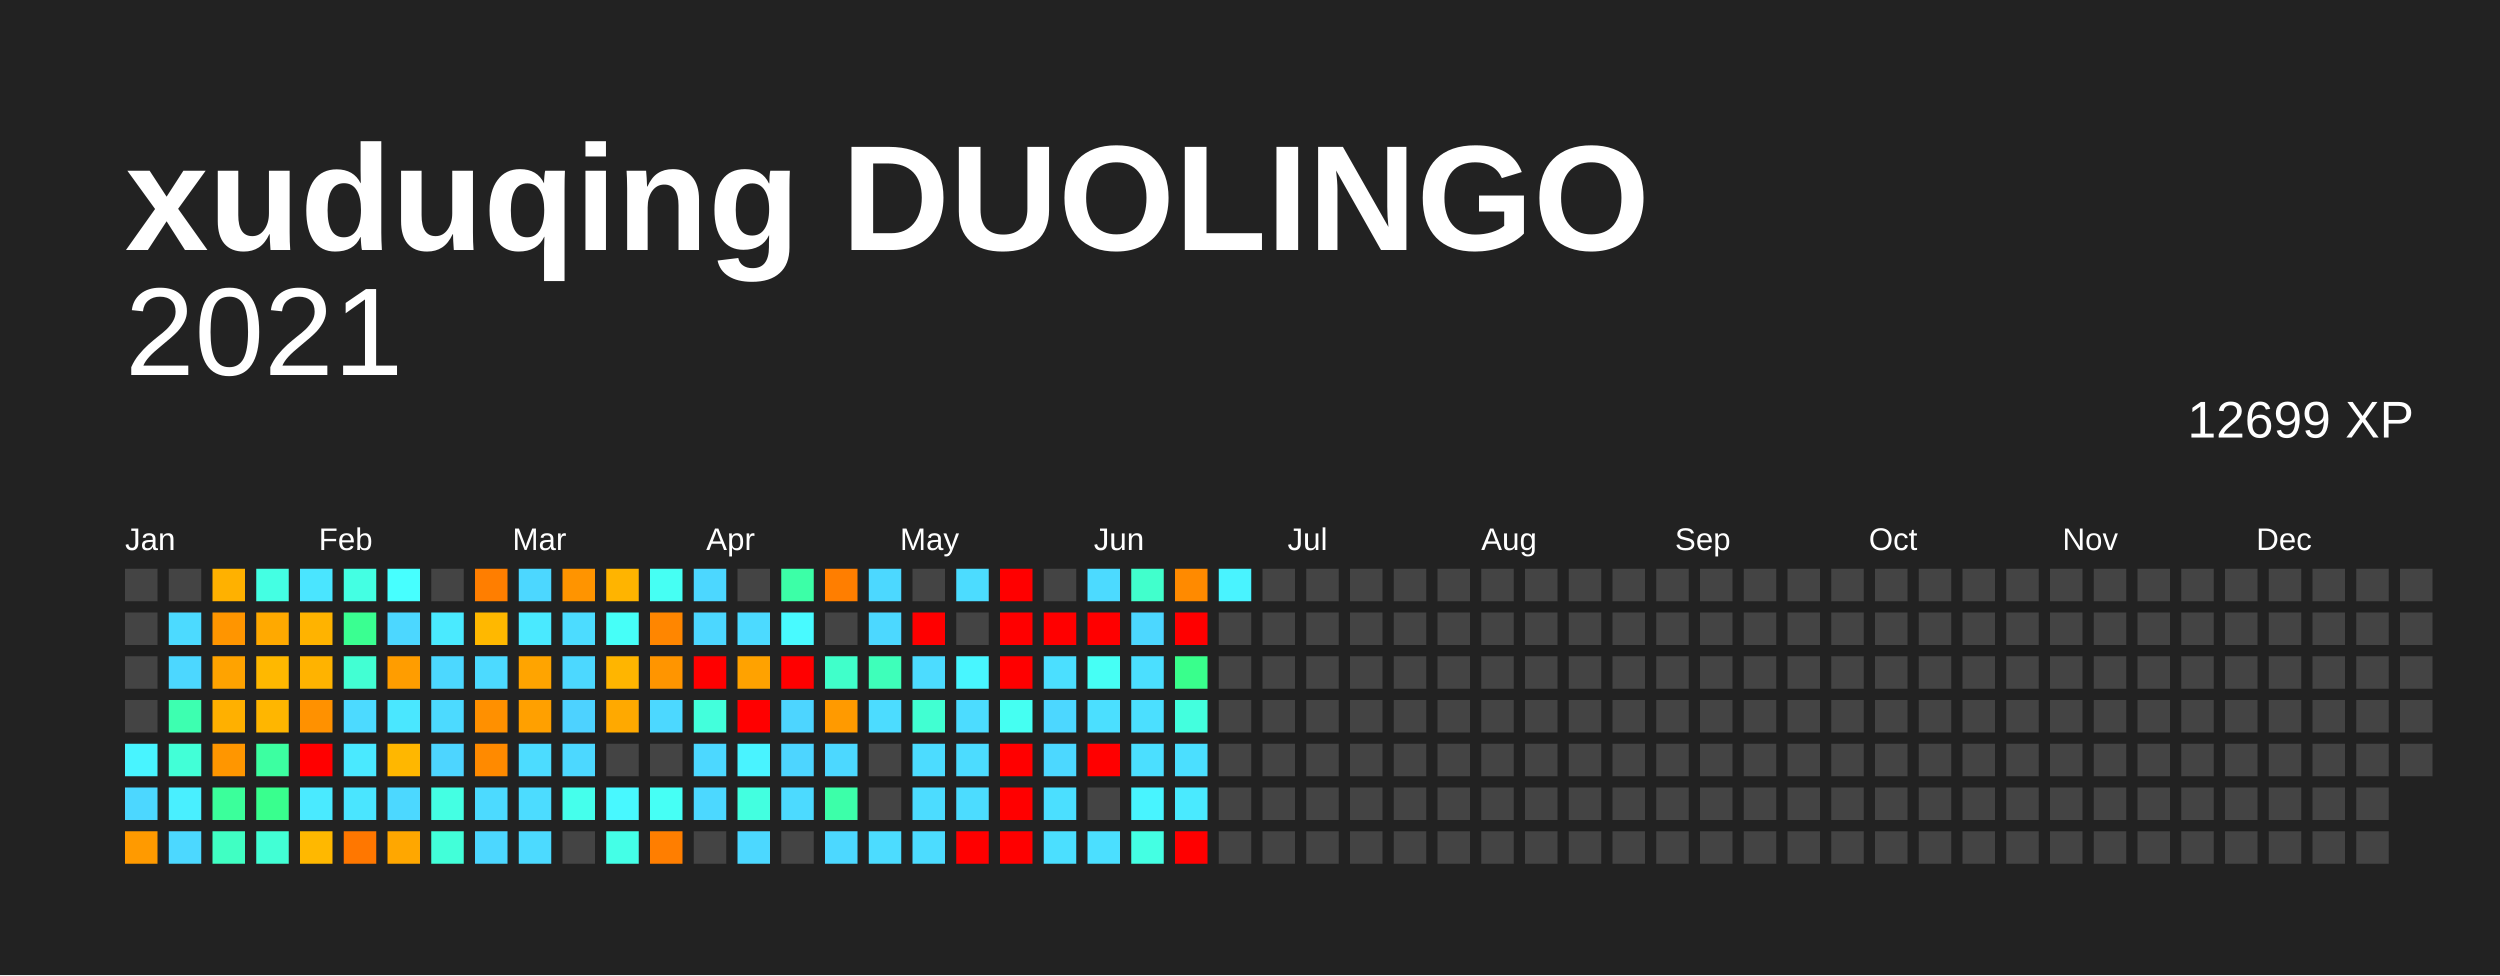
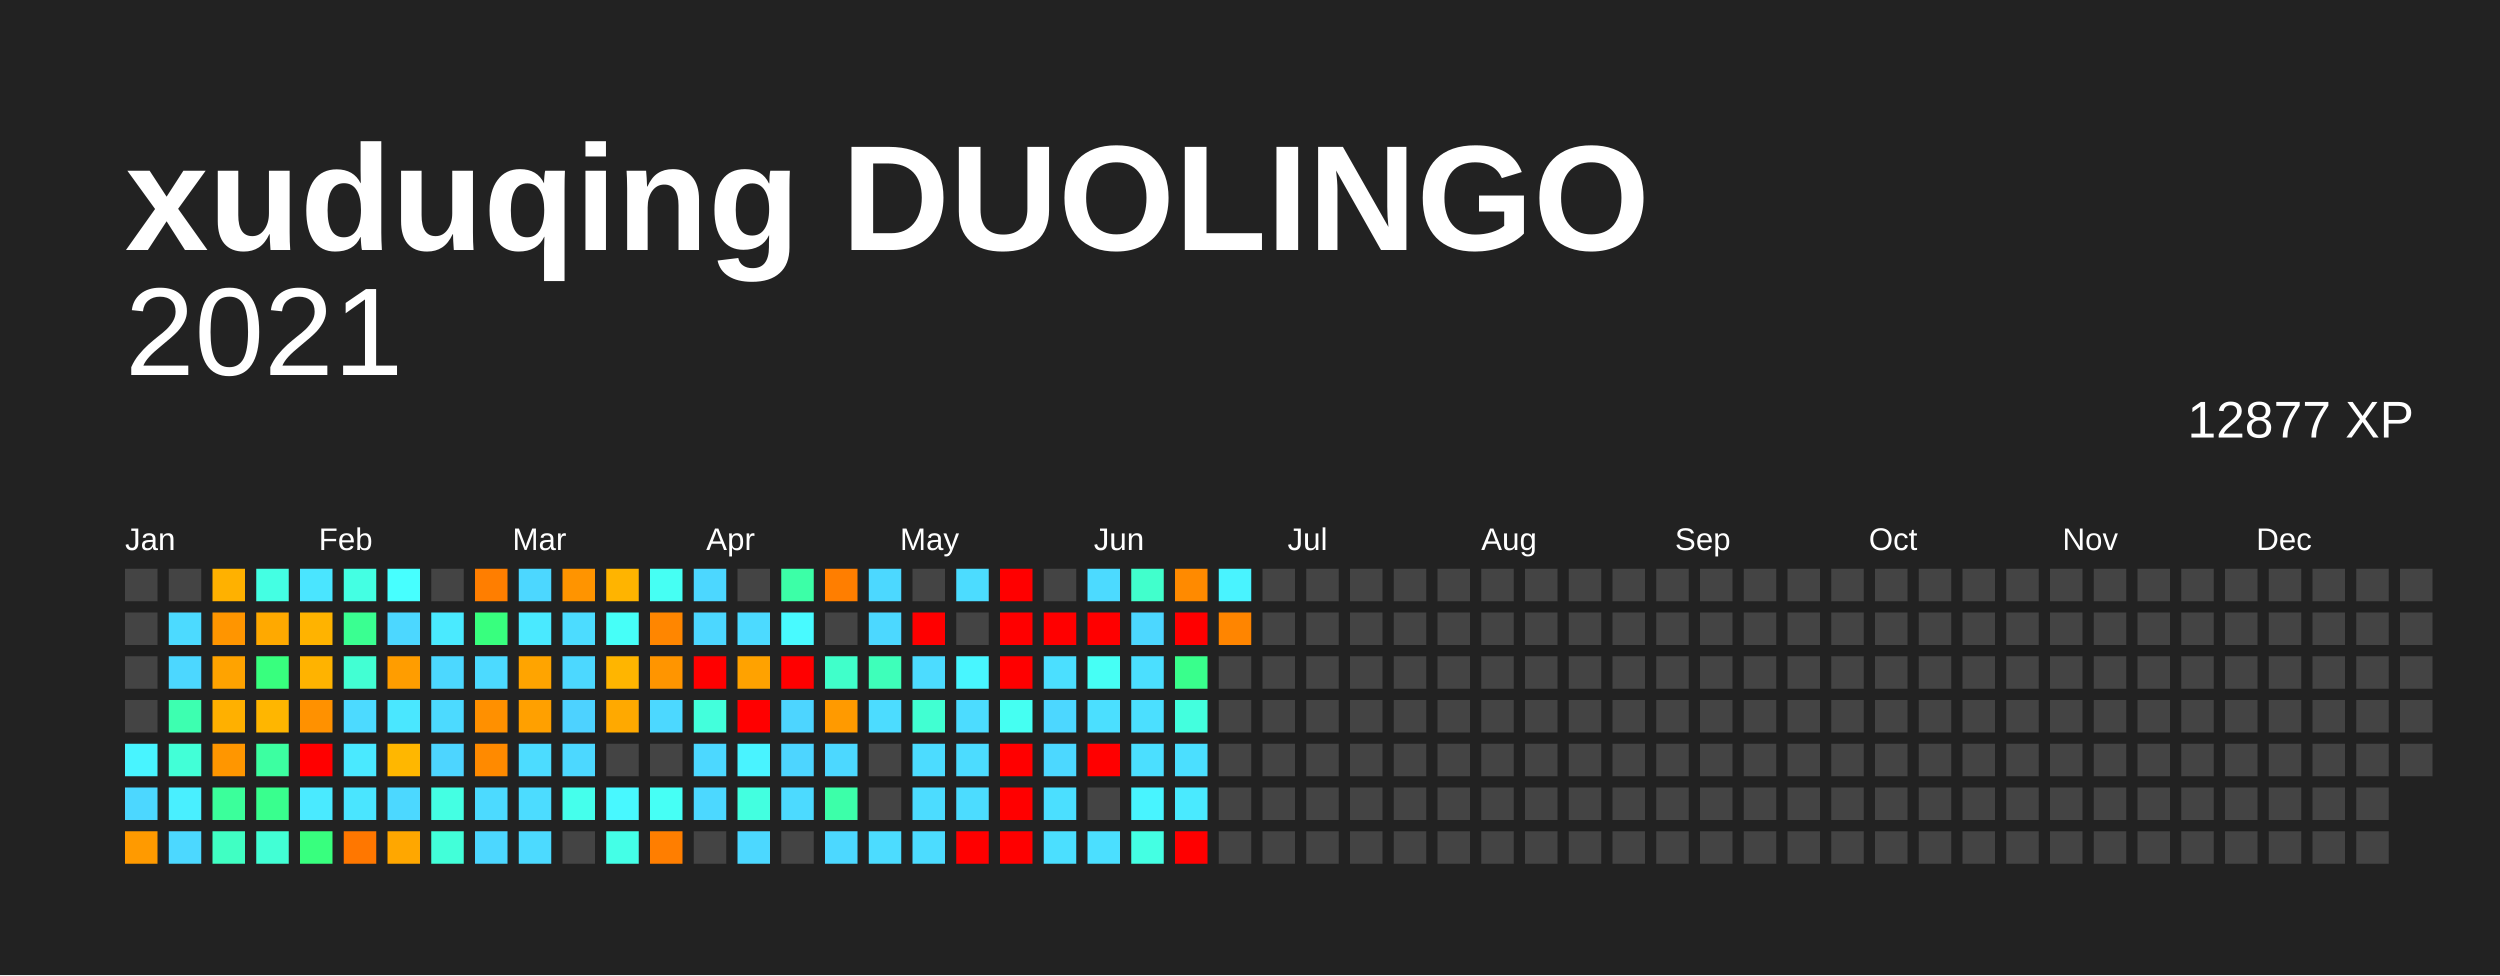
<svg xmlns="http://www.w3.org/2000/svg" baseProfile="full" height="78mm" version="1.1" viewBox="0,0,200,78" width="200mm">
  <defs />
  <rect fill="#222222" height="78" width="200" x="0" y="0" />
  <text fill="#FFFFFF" style="font-size:12px; font-family:Arial; font-weight:bold;" x="10" y="20">xuduqing DUOLINGO</text>
  <text alignment-baseline="hanging" fill="#FFFFFF" style="font-size:10.0px; font-family:Arial;" x="10" y="30">2021</text>
-   <text alignment-baseline="hanging" fill="#FFFFFF" style="font-size:4.125px; font-family:Arial;" x="175" y="35">12699 XP</text>
+   <text alignment-baseline="hanging" fill="#FFFFFF" style="font-size:4.125px; font-family:Arial;" x="175" y="35">12877 XP</text>
  <text fill="#FFFFFF" style="font-size:2.5px; font-family:Arial" x="10.0" y="44">Jan</text>
  <text fill="#FFFFFF" style="font-size:2.5px; font-family:Arial" x="25.5" y="44">Feb</text>
  <text fill="#FFFFFF" style="font-size:2.5px; font-family:Arial" x="41.0" y="44">Mar</text>
  <text fill="#FFFFFF" style="font-size:2.5px; font-family:Arial" x="56.5" y="44">Apr</text>
  <text fill="#FFFFFF" style="font-size:2.5px; font-family:Arial" x="72.0" y="44">May</text>
  <text fill="#FFFFFF" style="font-size:2.5px; font-family:Arial" x="87.5" y="44">Jun</text>
  <text fill="#FFFFFF" style="font-size:2.5px; font-family:Arial" x="103.0" y="44">Jul</text>
  <text fill="#FFFFFF" style="font-size:2.5px; font-family:Arial" x="118.5" y="44">Aug</text>
  <text fill="#FFFFFF" style="font-size:2.5px; font-family:Arial" x="134.0" y="44">Sep</text>
  <text fill="#FFFFFF" style="font-size:2.5px; font-family:Arial" x="149.5" y="44">Oct</text>
  <text fill="#FFFFFF" style="font-size:2.5px; font-family:Arial" x="165.0" y="44">Nov</text>
  <text fill="#FFFFFF" style="font-size:2.5px; font-family:Arial" x="180.5" y="44">Dec</text>
  <rect fill="#444444" height="2.6" width="2.6" x="10.0" y="45.5" />
  <rect fill="#444444" height="2.6" width="2.6" x="10.0" y="49.0" />
  <rect fill="#444444" height="2.6" width="2.6" x="10.0" y="52.5" />
  <rect fill="#444444" height="2.6" width="2.6" x="10.0" y="56.0" />
  <rect fill="#48f4ff" height="2.6" width="2.6" x="10.0" y="59.5" />
  <rect fill="#4cd7ff" height="2.6" width="2.6" x="10.0" y="63.0" />
  <rect fill="#ff9a00" height="2.6" width="2.6" x="10.0" y="66.5" />
  <rect fill="#444444" height="2.6" width="2.6" x="13.5" y="45.5" />
  <rect fill="#4cdaff" height="2.6" width="2.6" x="13.5" y="49.0" />
  <rect fill="#4cd7ff" height="2.6" width="2.6" x="13.5" y="52.5" />
  <rect fill="#3dffb0" height="2.6" width="2.6" x="13.5" y="56.0" />
  <rect fill="#42ffd7" height="2.6" width="2.6" x="13.5" y="59.5" />
  <rect fill="#49efff" height="2.6" width="2.6" x="13.5" y="63.0" />
  <rect fill="#4cd8ff" height="2.6" width="2.6" x="13.5" y="66.5" />
  <rect fill="#ffb100" height="2.6" width="2.6" x="17.0" y="45.5" />
  <rect fill="#ff9500" height="2.6" width="2.6" x="17.0" y="49.0" />
  <rect fill="#ffa300" height="2.6" width="2.6" x="17.0" y="52.5" />
  <rect fill="#ffb000" height="2.6" width="2.6" x="17.0" y="56.0" />
  <rect fill="#ff9600" height="2.6" width="2.6" x="17.0" y="59.5" />
  <rect fill="#3bff9b" height="2.6" width="2.6" x="17.0" y="63.0" />
  <rect fill="#40ffc3" height="2.6" width="2.6" x="17.0" y="66.5" />
  <rect fill="#44ffe3" height="2.6" width="2.6" x="20.5" y="45.5" />
  <rect fill="#ffa900" height="2.6" width="2.6" x="20.5" y="49.0" />
-   <rect fill="#ffb800" height="2.6" width="2.6" x="20.5" y="52.5" />
+   <rect fill="#38ff7e" height="2.6" width="2.6" x="20.5" y="52.5" />
  <rect fill="#ffb600" height="2.6" width="2.6" x="20.5" y="56.0" />
  <rect fill="#3cffa1" height="2.6" width="2.6" x="20.5" y="59.5" />
  <rect fill="#39ff8e" height="2.6" width="2.6" x="20.5" y="63.0" />
  <rect fill="#42ffd5" height="2.6" width="2.6" x="20.5" y="66.5" />
  <rect fill="#4ae5ff" height="2.6" width="2.6" x="24.0" y="45.5" />
  <rect fill="#ffb300" height="2.6" width="2.6" x="24.0" y="49.0" />
  <rect fill="#ffb300" height="2.6" width="2.6" x="24.0" y="52.5" />
  <rect fill="#ff9100" height="2.6" width="2.6" x="24.0" y="56.0" />
  <rect fill="red" height="2.6" width="2.6" x="24.0" y="59.5" />
  <rect fill="#4aeaff" height="2.6" width="2.6" x="24.0" y="63.0" />
-   <rect fill="#ffb800" height="2.6" width="2.6" x="24.0" y="66.5" />
+   <rect fill="#38ff7e" height="2.6" width="2.6" x="24.0" y="66.5" />
  <rect fill="#44ffe3" height="2.6" width="2.6" x="27.5" y="45.5" />
  <rect fill="#3aff91" height="2.6" width="2.6" x="27.5" y="49.0" />
  <rect fill="#42ffd3" height="2.6" width="2.6" x="27.5" y="52.5" />
  <rect fill="#4cdaff" height="2.6" width="2.6" x="27.5" y="56.0" />
  <rect fill="#4ae9ff" height="2.6" width="2.6" x="27.5" y="59.5" />
  <rect fill="#4ae5ff" height="2.6" width="2.6" x="27.5" y="63.0" />
  <rect fill="#ff7700" height="2.6" width="2.6" x="27.5" y="66.5" />
  <rect fill="#47ffff" height="2.6" width="2.6" x="31.0" y="45.5" />
  <rect fill="#4cd7ff" height="2.6" width="2.6" x="31.0" y="49.0" />
  <rect fill="#ff9d00" height="2.6" width="2.6" x="31.0" y="52.5" />
  <rect fill="#4ae7ff" height="2.6" width="2.6" x="31.0" y="56.0" />
  <rect fill="#ffb700" height="2.6" width="2.6" x="31.0" y="59.5" />
  <rect fill="#4cd8ff" height="2.6" width="2.6" x="31.0" y="63.0" />
  <rect fill="#ffa700" height="2.6" width="2.6" x="31.0" y="66.5" />
  <rect fill="#444444" height="2.6" width="2.6" x="34.5" y="45.5" />
  <rect fill="#4aeaff" height="2.6" width="2.6" x="34.5" y="49.0" />
  <rect fill="#4cd8ff" height="2.6" width="2.6" x="34.5" y="52.5" />
  <rect fill="#4cdaff" height="2.6" width="2.6" x="34.5" y="56.0" />
  <rect fill="#4dd5ff" height="2.6" width="2.6" x="34.5" y="59.5" />
  <rect fill="#44ffe3" height="2.6" width="2.6" x="34.5" y="63.0" />
  <rect fill="#42ffd9" height="2.6" width="2.6" x="34.5" y="66.5" />
  <rect fill="#ff7e00" height="2.6" width="2.6" x="38.0" y="45.5" />
-   <rect fill="#ffb800" height="2.6" width="2.6" x="38.0" y="49.0" />
+   <rect fill="#38ff7e" height="2.6" width="2.6" x="38.0" y="49.0" />
  <rect fill="#4cdaff" height="2.6" width="2.6" x="38.0" y="52.5" />
  <rect fill="#ff9000" height="2.6" width="2.6" x="38.0" y="56.0" />
  <rect fill="#ff8a00" height="2.6" width="2.6" x="38.0" y="59.5" />
  <rect fill="#4cdaff" height="2.6" width="2.6" x="38.0" y="63.0" />
  <rect fill="#4cd7ff" height="2.6" width="2.6" x="38.0" y="66.5" />
  <rect fill="#4cd7ff" height="2.6" width="2.6" x="41.5" y="45.5" />
  <rect fill="#4ae9ff" height="2.6" width="2.6" x="41.5" y="49.0" />
  <rect fill="#ffa400" height="2.6" width="2.6" x="41.5" y="52.5" />
  <rect fill="#ffa000" height="2.6" width="2.6" x="41.5" y="56.0" />
  <rect fill="#4cdcff" height="2.6" width="2.6" x="41.5" y="59.5" />
  <rect fill="#4cdcff" height="2.6" width="2.6" x="41.5" y="63.0" />
  <rect fill="#4cdaff" height="2.6" width="2.6" x="41.5" y="66.5" />
  <rect fill="#ff9400" height="2.6" width="2.6" x="45.0" y="45.5" />
  <rect fill="#4cdcff" height="2.6" width="2.6" x="45.0" y="49.0" />
  <rect fill="#4cd8ff" height="2.6" width="2.6" x="45.0" y="52.5" />
  <rect fill="#4dd2ff" height="2.6" width="2.6" x="45.0" y="56.0" />
  <rect fill="#4cd8ff" height="2.6" width="2.6" x="45.0" y="59.5" />
  <rect fill="#45ffec" height="2.6" width="2.6" x="45.0" y="63.0" />
  <rect fill="#444444" height="2.6" width="2.6" x="45.0" y="66.5" />
  <rect fill="#ffb400" height="2.6" width="2.6" x="48.5" y="45.5" />
  <rect fill="#46fff8" height="2.6" width="2.6" x="48.5" y="49.0" />
  <rect fill="#ffb500" height="2.6" width="2.6" x="48.5" y="52.5" />
  <rect fill="#ffa900" height="2.6" width="2.6" x="48.5" y="56.0" />
  <rect fill="#444444" height="2.6" width="2.6" x="48.5" y="59.5" />
  <rect fill="#48f8ff" height="2.6" width="2.6" x="48.5" y="63.0" />
  <rect fill="#44ffe7" height="2.6" width="2.6" x="48.5" y="66.5" />
  <rect fill="#46fff3" height="2.6" width="2.6" x="52.0" y="45.5" />
  <rect fill="#ff8600" height="2.6" width="2.6" x="52.0" y="49.0" />
  <rect fill="#ff9500" height="2.6" width="2.6" x="52.0" y="52.5" />
  <rect fill="#4cd8ff" height="2.6" width="2.6" x="52.0" y="56.0" />
  <rect fill="#444444" height="2.6" width="2.6" x="52.0" y="59.5" />
  <rect fill="#46fff5" height="2.6" width="2.6" x="52.0" y="63.0" />
  <rect fill="#ff7e00" height="2.6" width="2.6" x="52.0" y="66.5" />
  <rect fill="#4cd7ff" height="2.6" width="2.6" x="55.5" y="45.5" />
  <rect fill="#4cd7ff" height="2.6" width="2.6" x="55.5" y="49.0" />
  <rect fill="red" height="2.6" width="2.6" x="55.5" y="52.5" />
  <rect fill="#43ffdc" height="2.6" width="2.6" x="55.5" y="56.0" />
  <rect fill="#4cd8ff" height="2.6" width="2.6" x="55.5" y="59.5" />
  <rect fill="#4cd8ff" height="2.6" width="2.6" x="55.5" y="63.0" />
  <rect fill="#444444" height="2.6" width="2.6" x="55.5" y="66.5" />
  <rect fill="#444444" height="2.6" width="2.6" x="59.0" y="45.5" />
  <rect fill="#4cdaff" height="2.6" width="2.6" x="59.0" y="49.0" />
  <rect fill="#ffa200" height="2.6" width="2.6" x="59.0" y="52.5" />
  <rect fill="red" height="2.6" width="2.6" x="59.0" y="56.0" />
  <rect fill="#49f3ff" height="2.6" width="2.6" x="59.0" y="59.5" />
  <rect fill="#43ffe0" height="2.6" width="2.6" x="59.0" y="63.0" />
  <rect fill="#4cd8ff" height="2.6" width="2.6" x="59.0" y="66.5" />
  <rect fill="#3cffa7" height="2.6" width="2.6" x="62.5" y="45.5" />
  <rect fill="#48faff" height="2.6" width="2.6" x="62.5" y="49.0" />
  <rect fill="red" height="2.6" width="2.6" x="62.5" y="52.5" />
  <rect fill="#4dd5ff" height="2.6" width="2.6" x="62.5" y="56.0" />
  <rect fill="#4dd5ff" height="2.6" width="2.6" x="62.5" y="59.5" />
  <rect fill="#4cdaff" height="2.6" width="2.6" x="62.5" y="63.0" />
  <rect fill="#444444" height="2.6" width="2.6" x="62.5" y="66.5" />
  <rect fill="#ff7e00" height="2.6" width="2.6" x="66.0" y="45.5" />
  <rect fill="#444444" height="2.6" width="2.6" x="66.0" y="49.0" />
  <rect fill="#40ffca" height="2.6" width="2.6" x="66.0" y="52.5" />
  <rect fill="#ff9a00" height="2.6" width="2.6" x="66.0" y="56.0" />
  <rect fill="#4cd8ff" height="2.6" width="2.6" x="66.0" y="59.5" />
  <rect fill="#3cffa9" height="2.6" width="2.6" x="66.0" y="63.0" />
  <rect fill="#4cd8ff" height="2.6" width="2.6" x="66.0" y="66.5" />
  <rect fill="#4cd8ff" height="2.6" width="2.6" x="69.5" y="45.5" />
  <rect fill="#4cd8ff" height="2.6" width="2.6" x="69.5" y="49.0" />
  <rect fill="#3effba" height="2.6" width="2.6" x="69.5" y="52.5" />
  <rect fill="#4cdcff" height="2.6" width="2.6" x="69.5" y="56.0" />
  <rect fill="#444444" height="2.6" width="2.6" x="69.5" y="59.5" />
  <rect fill="#444444" height="2.6" width="2.6" x="69.5" y="63.0" />
  <rect fill="#4cdcff" height="2.6" width="2.6" x="69.5" y="66.5" />
  <rect fill="#444444" height="2.6" width="2.6" x="73.0" y="45.5" />
  <rect fill="red" height="2.6" width="2.6" x="73.0" y="49.0" />
  <rect fill="#4cdcff" height="2.6" width="2.6" x="73.0" y="52.5" />
  <rect fill="#41ffd2" height="2.6" width="2.6" x="73.0" y="56.0" />
  <rect fill="#4cdcff" height="2.6" width="2.6" x="73.0" y="59.5" />
  <rect fill="#4cdcff" height="2.6" width="2.6" x="73.0" y="63.0" />
  <rect fill="#4cdcff" height="2.6" width="2.6" x="73.0" y="66.5" />
  <rect fill="#4cdcff" height="2.6" width="2.6" x="76.5" y="45.5" />
  <rect fill="#444444" height="2.6" width="2.6" x="76.5" y="49.0" />
  <rect fill="#48f6ff" height="2.6" width="2.6" x="76.5" y="52.5" />
  <rect fill="#4cdcff" height="2.6" width="2.6" x="76.5" y="56.0" />
  <rect fill="#4cdcff" height="2.6" width="2.6" x="76.5" y="59.5" />
  <rect fill="#4cdcff" height="2.6" width="2.6" x="76.5" y="63.0" />
  <rect fill="red" height="2.6" width="2.6" x="76.5" y="66.5" />
  <rect fill="red" height="2.6" width="2.6" x="80.0" y="45.5" />
  <rect fill="red" height="2.6" width="2.6" x="80.0" y="49.0" />
  <rect fill="red" height="2.6" width="2.6" x="80.0" y="52.5" />
  <rect fill="#45fff2" height="2.6" width="2.6" x="80.0" y="56.0" />
  <rect fill="red" height="2.6" width="2.6" x="80.0" y="59.5" />
  <rect fill="red" height="2.6" width="2.6" x="80.0" y="63.0" />
  <rect fill="red" height="2.6" width="2.6" x="80.0" y="66.5" />
  <rect fill="#444444" height="2.6" width="2.6" x="83.5" y="45.5" />
  <rect fill="red" height="2.6" width="2.6" x="83.5" y="49.0" />
  <rect fill="#4bdfff" height="2.6" width="2.6" x="83.5" y="52.5" />
  <rect fill="#4cd7ff" height="2.6" width="2.6" x="83.5" y="56.0" />
  <rect fill="#4cd8ff" height="2.6" width="2.6" x="83.5" y="59.5" />
  <rect fill="#4bdfff" height="2.6" width="2.6" x="83.5" y="63.0" />
  <rect fill="#4bdfff" height="2.6" width="2.6" x="83.5" y="66.5" />
  <rect fill="#4cdaff" height="2.6" width="2.6" x="87.0" y="45.5" />
  <rect fill="red" height="2.6" width="2.6" x="87.0" y="49.0" />
  <rect fill="#46fff5" height="2.6" width="2.6" x="87.0" y="52.5" />
  <rect fill="#4bdfff" height="2.6" width="2.6" x="87.0" y="56.0" />
  <rect fill="red" height="2.6" width="2.6" x="87.0" y="59.5" />
  <rect fill="#444444" height="2.6" width="2.6" x="87.0" y="63.0" />
  <rect fill="#4bdfff" height="2.6" width="2.6" x="87.0" y="66.5" />
  <rect fill="#41ffcc" height="2.6" width="2.6" x="90.5" y="45.5" />
  <rect fill="#4cd7ff" height="2.6" width="2.6" x="90.5" y="49.0" />
  <rect fill="#4bdfff" height="2.6" width="2.6" x="90.5" y="52.5" />
  <rect fill="#4bdfff" height="2.6" width="2.6" x="90.5" y="56.0" />
  <rect fill="#4bdfff" height="2.6" width="2.6" x="90.5" y="59.5" />
  <rect fill="#48f4ff" height="2.6" width="2.6" x="90.5" y="63.0" />
  <rect fill="#44ffe3" height="2.6" width="2.6" x="90.5" y="66.5" />
  <rect fill="#ff8a00" height="2.6" width="2.6" x="94.0" y="45.5" />
  <rect fill="red" height="2.6" width="2.6" x="94.0" y="49.0" />
  <rect fill="#39ff8c" height="2.6" width="2.6" x="94.0" y="52.5" />
  <rect fill="#43ffde" height="2.6" width="2.6" x="94.0" y="56.0" />
  <rect fill="#4bdfff" height="2.6" width="2.6" x="94.0" y="59.5" />
  <rect fill="#4aeaff" height="2.6" width="2.6" x="94.0" y="63.0" />
  <rect fill="red" height="2.6" width="2.6" x="94.0" y="66.5" />
  <rect fill="#49f3ff" height="2.6" width="2.6" x="97.5" y="45.5" />
-   <rect fill="#444444" height="2.6" width="2.6" x="97.5" y="49.0" />
+   <rect fill="#ff8500" height="2.6" width="2.6" x="97.5" y="49.0" />
  <rect fill="#444444" height="2.6" width="2.6" x="97.5" y="52.5" />
  <rect fill="#444444" height="2.6" width="2.6" x="97.5" y="56.0" />
  <rect fill="#444444" height="2.6" width="2.6" x="97.5" y="59.5" />
  <rect fill="#444444" height="2.6" width="2.6" x="97.5" y="63.0" />
  <rect fill="#444444" height="2.6" width="2.6" x="97.5" y="66.5" />
  <rect fill="#444444" height="2.6" width="2.6" x="101.0" y="45.5" />
  <rect fill="#444444" height="2.6" width="2.6" x="101.0" y="49.0" />
  <rect fill="#444444" height="2.6" width="2.6" x="101.0" y="52.5" />
  <rect fill="#444444" height="2.6" width="2.6" x="101.0" y="56.0" />
  <rect fill="#444444" height="2.6" width="2.6" x="101.0" y="59.5" />
  <rect fill="#444444" height="2.6" width="2.6" x="101.0" y="63.0" />
  <rect fill="#444444" height="2.6" width="2.6" x="101.0" y="66.5" />
  <rect fill="#444444" height="2.6" width="2.6" x="104.5" y="45.5" />
  <rect fill="#444444" height="2.6" width="2.6" x="104.5" y="49.0" />
  <rect fill="#444444" height="2.6" width="2.6" x="104.5" y="52.5" />
  <rect fill="#444444" height="2.6" width="2.6" x="104.5" y="56.0" />
  <rect fill="#444444" height="2.6" width="2.6" x="104.5" y="59.5" />
  <rect fill="#444444" height="2.6" width="2.6" x="104.5" y="63.0" />
  <rect fill="#444444" height="2.6" width="2.6" x="104.5" y="66.5" />
  <rect fill="#444444" height="2.6" width="2.6" x="108.0" y="45.5" />
  <rect fill="#444444" height="2.6" width="2.6" x="108.0" y="49.0" />
  <rect fill="#444444" height="2.6" width="2.6" x="108.0" y="52.5" />
  <rect fill="#444444" height="2.6" width="2.6" x="108.0" y="56.0" />
  <rect fill="#444444" height="2.6" width="2.6" x="108.0" y="59.5" />
  <rect fill="#444444" height="2.6" width="2.6" x="108.0" y="63.0" />
  <rect fill="#444444" height="2.6" width="2.6" x="108.0" y="66.5" />
  <rect fill="#444444" height="2.6" width="2.6" x="111.5" y="45.5" />
  <rect fill="#444444" height="2.6" width="2.6" x="111.5" y="49.0" />
  <rect fill="#444444" height="2.6" width="2.6" x="111.5" y="52.5" />
  <rect fill="#444444" height="2.6" width="2.6" x="111.5" y="56.0" />
  <rect fill="#444444" height="2.6" width="2.6" x="111.5" y="59.5" />
  <rect fill="#444444" height="2.6" width="2.6" x="111.5" y="63.0" />
  <rect fill="#444444" height="2.6" width="2.6" x="111.5" y="66.5" />
  <rect fill="#444444" height="2.6" width="2.6" x="115.0" y="45.5" />
  <rect fill="#444444" height="2.6" width="2.6" x="115.0" y="49.0" />
  <rect fill="#444444" height="2.6" width="2.6" x="115.0" y="52.5" />
  <rect fill="#444444" height="2.6" width="2.6" x="115.0" y="56.0" />
  <rect fill="#444444" height="2.6" width="2.6" x="115.0" y="59.5" />
  <rect fill="#444444" height="2.6" width="2.6" x="115.0" y="63.0" />
  <rect fill="#444444" height="2.6" width="2.6" x="115.0" y="66.5" />
  <rect fill="#444444" height="2.6" width="2.6" x="118.5" y="45.5" />
  <rect fill="#444444" height="2.6" width="2.6" x="118.5" y="49.0" />
  <rect fill="#444444" height="2.6" width="2.6" x="118.5" y="52.5" />
  <rect fill="#444444" height="2.6" width="2.6" x="118.5" y="56.0" />
  <rect fill="#444444" height="2.6" width="2.6" x="118.5" y="59.5" />
  <rect fill="#444444" height="2.6" width="2.6" x="118.5" y="63.0" />
  <rect fill="#444444" height="2.6" width="2.6" x="118.5" y="66.5" />
  <rect fill="#444444" height="2.6" width="2.6" x="122.0" y="45.5" />
  <rect fill="#444444" height="2.6" width="2.6" x="122.0" y="49.0" />
  <rect fill="#444444" height="2.6" width="2.6" x="122.0" y="52.5" />
  <rect fill="#444444" height="2.6" width="2.6" x="122.0" y="56.0" />
  <rect fill="#444444" height="2.6" width="2.6" x="122.0" y="59.5" />
  <rect fill="#444444" height="2.6" width="2.6" x="122.0" y="63.0" />
  <rect fill="#444444" height="2.6" width="2.6" x="122.0" y="66.5" />
  <rect fill="#444444" height="2.6" width="2.6" x="125.5" y="45.5" />
  <rect fill="#444444" height="2.6" width="2.6" x="125.5" y="49.0" />
  <rect fill="#444444" height="2.6" width="2.6" x="125.5" y="52.5" />
  <rect fill="#444444" height="2.6" width="2.6" x="125.5" y="56.0" />
  <rect fill="#444444" height="2.6" width="2.6" x="125.5" y="59.5" />
  <rect fill="#444444" height="2.6" width="2.6" x="125.5" y="63.0" />
  <rect fill="#444444" height="2.6" width="2.6" x="125.5" y="66.5" />
  <rect fill="#444444" height="2.6" width="2.6" x="129.0" y="45.5" />
  <rect fill="#444444" height="2.6" width="2.6" x="129.0" y="49.0" />
  <rect fill="#444444" height="2.6" width="2.6" x="129.0" y="52.5" />
  <rect fill="#444444" height="2.6" width="2.6" x="129.0" y="56.0" />
  <rect fill="#444444" height="2.6" width="2.6" x="129.0" y="59.5" />
  <rect fill="#444444" height="2.6" width="2.6" x="129.0" y="63.0" />
  <rect fill="#444444" height="2.6" width="2.6" x="129.0" y="66.5" />
  <rect fill="#444444" height="2.6" width="2.6" x="132.5" y="45.5" />
  <rect fill="#444444" height="2.6" width="2.6" x="132.5" y="49.0" />
  <rect fill="#444444" height="2.6" width="2.6" x="132.5" y="52.5" />
  <rect fill="#444444" height="2.6" width="2.6" x="132.5" y="56.0" />
  <rect fill="#444444" height="2.6" width="2.6" x="132.5" y="59.5" />
  <rect fill="#444444" height="2.6" width="2.6" x="132.5" y="63.0" />
  <rect fill="#444444" height="2.6" width="2.6" x="132.5" y="66.5" />
  <rect fill="#444444" height="2.6" width="2.6" x="136.0" y="45.5" />
  <rect fill="#444444" height="2.6" width="2.6" x="136.0" y="49.0" />
  <rect fill="#444444" height="2.6" width="2.6" x="136.0" y="52.5" />
  <rect fill="#444444" height="2.6" width="2.6" x="136.0" y="56.0" />
  <rect fill="#444444" height="2.6" width="2.6" x="136.0" y="59.5" />
  <rect fill="#444444" height="2.6" width="2.6" x="136.0" y="63.0" />
  <rect fill="#444444" height="2.6" width="2.6" x="136.0" y="66.5" />
  <rect fill="#444444" height="2.6" width="2.6" x="139.5" y="45.5" />
  <rect fill="#444444" height="2.6" width="2.6" x="139.5" y="49.0" />
  <rect fill="#444444" height="2.6" width="2.6" x="139.5" y="52.5" />
  <rect fill="#444444" height="2.6" width="2.6" x="139.5" y="56.0" />
  <rect fill="#444444" height="2.6" width="2.6" x="139.5" y="59.5" />
  <rect fill="#444444" height="2.6" width="2.6" x="139.5" y="63.0" />
  <rect fill="#444444" height="2.6" width="2.6" x="139.5" y="66.5" />
  <rect fill="#444444" height="2.6" width="2.6" x="143.0" y="45.5" />
  <rect fill="#444444" height="2.6" width="2.6" x="143.0" y="49.0" />
  <rect fill="#444444" height="2.6" width="2.6" x="143.0" y="52.5" />
  <rect fill="#444444" height="2.6" width="2.6" x="143.0" y="56.0" />
  <rect fill="#444444" height="2.6" width="2.6" x="143.0" y="59.5" />
  <rect fill="#444444" height="2.6" width="2.6" x="143.0" y="63.0" />
  <rect fill="#444444" height="2.6" width="2.6" x="143.0" y="66.5" />
  <rect fill="#444444" height="2.6" width="2.6" x="146.5" y="45.5" />
  <rect fill="#444444" height="2.6" width="2.6" x="146.5" y="49.0" />
  <rect fill="#444444" height="2.6" width="2.6" x="146.5" y="52.5" />
  <rect fill="#444444" height="2.6" width="2.6" x="146.5" y="56.0" />
  <rect fill="#444444" height="2.6" width="2.6" x="146.5" y="59.5" />
  <rect fill="#444444" height="2.6" width="2.6" x="146.5" y="63.0" />
  <rect fill="#444444" height="2.6" width="2.6" x="146.5" y="66.5" />
  <rect fill="#444444" height="2.6" width="2.6" x="150.0" y="45.5" />
  <rect fill="#444444" height="2.6" width="2.6" x="150.0" y="49.0" />
  <rect fill="#444444" height="2.6" width="2.6" x="150.0" y="52.5" />
  <rect fill="#444444" height="2.6" width="2.6" x="150.0" y="56.0" />
  <rect fill="#444444" height="2.6" width="2.6" x="150.0" y="59.5" />
  <rect fill="#444444" height="2.6" width="2.6" x="150.0" y="63.0" />
  <rect fill="#444444" height="2.6" width="2.6" x="150.0" y="66.5" />
  <rect fill="#444444" height="2.6" width="2.6" x="153.5" y="45.5" />
  <rect fill="#444444" height="2.6" width="2.6" x="153.5" y="49.0" />
  <rect fill="#444444" height="2.6" width="2.6" x="153.5" y="52.5" />
  <rect fill="#444444" height="2.6" width="2.6" x="153.5" y="56.0" />
  <rect fill="#444444" height="2.6" width="2.6" x="153.5" y="59.5" />
  <rect fill="#444444" height="2.6" width="2.6" x="153.5" y="63.0" />
  <rect fill="#444444" height="2.6" width="2.6" x="153.5" y="66.5" />
  <rect fill="#444444" height="2.6" width="2.6" x="157.0" y="45.5" />
  <rect fill="#444444" height="2.6" width="2.6" x="157.0" y="49.0" />
  <rect fill="#444444" height="2.6" width="2.6" x="157.0" y="52.5" />
  <rect fill="#444444" height="2.6" width="2.6" x="157.0" y="56.0" />
  <rect fill="#444444" height="2.6" width="2.6" x="157.0" y="59.5" />
  <rect fill="#444444" height="2.6" width="2.6" x="157.0" y="63.0" />
  <rect fill="#444444" height="2.6" width="2.6" x="157.0" y="66.5" />
  <rect fill="#444444" height="2.6" width="2.6" x="160.5" y="45.5" />
  <rect fill="#444444" height="2.6" width="2.6" x="160.5" y="49.0" />
  <rect fill="#444444" height="2.6" width="2.6" x="160.5" y="52.5" />
  <rect fill="#444444" height="2.6" width="2.6" x="160.5" y="56.0" />
  <rect fill="#444444" height="2.6" width="2.6" x="160.5" y="59.5" />
  <rect fill="#444444" height="2.6" width="2.6" x="160.5" y="63.0" />
  <rect fill="#444444" height="2.6" width="2.6" x="160.5" y="66.5" />
  <rect fill="#444444" height="2.6" width="2.6" x="164.0" y="45.5" />
  <rect fill="#444444" height="2.6" width="2.6" x="164.0" y="49.0" />
  <rect fill="#444444" height="2.6" width="2.6" x="164.0" y="52.5" />
  <rect fill="#444444" height="2.6" width="2.6" x="164.0" y="56.0" />
  <rect fill="#444444" height="2.6" width="2.6" x="164.0" y="59.5" />
  <rect fill="#444444" height="2.6" width="2.6" x="164.0" y="63.0" />
  <rect fill="#444444" height="2.6" width="2.6" x="164.0" y="66.5" />
  <rect fill="#444444" height="2.6" width="2.6" x="167.5" y="45.5" />
  <rect fill="#444444" height="2.6" width="2.6" x="167.5" y="49.0" />
  <rect fill="#444444" height="2.6" width="2.6" x="167.5" y="52.5" />
  <rect fill="#444444" height="2.6" width="2.6" x="167.5" y="56.0" />
  <rect fill="#444444" height="2.6" width="2.6" x="167.5" y="59.5" />
  <rect fill="#444444" height="2.6" width="2.6" x="167.5" y="63.0" />
  <rect fill="#444444" height="2.6" width="2.6" x="167.5" y="66.5" />
  <rect fill="#444444" height="2.6" width="2.6" x="171.0" y="45.5" />
  <rect fill="#444444" height="2.6" width="2.6" x="171.0" y="49.0" />
  <rect fill="#444444" height="2.6" width="2.6" x="171.0" y="52.5" />
  <rect fill="#444444" height="2.6" width="2.6" x="171.0" y="56.0" />
  <rect fill="#444444" height="2.6" width="2.6" x="171.0" y="59.5" />
  <rect fill="#444444" height="2.6" width="2.6" x="171.0" y="63.0" />
  <rect fill="#444444" height="2.6" width="2.6" x="171.0" y="66.5" />
  <rect fill="#444444" height="2.6" width="2.6" x="174.5" y="45.5" />
  <rect fill="#444444" height="2.6" width="2.6" x="174.5" y="49.0" />
  <rect fill="#444444" height="2.6" width="2.6" x="174.5" y="52.5" />
  <rect fill="#444444" height="2.6" width="2.6" x="174.5" y="56.0" />
  <rect fill="#444444" height="2.6" width="2.6" x="174.5" y="59.5" />
  <rect fill="#444444" height="2.6" width="2.6" x="174.5" y="63.0" />
  <rect fill="#444444" height="2.6" width="2.6" x="174.5" y="66.5" />
  <rect fill="#444444" height="2.6" width="2.6" x="178.0" y="45.5" />
  <rect fill="#444444" height="2.6" width="2.6" x="178.0" y="49.0" />
  <rect fill="#444444" height="2.6" width="2.6" x="178.0" y="52.5" />
  <rect fill="#444444" height="2.6" width="2.6" x="178.0" y="56.0" />
  <rect fill="#444444" height="2.6" width="2.6" x="178.0" y="59.5" />
  <rect fill="#444444" height="2.6" width="2.6" x="178.0" y="63.0" />
  <rect fill="#444444" height="2.6" width="2.6" x="178.0" y="66.5" />
  <rect fill="#444444" height="2.6" width="2.6" x="181.5" y="45.5" />
  <rect fill="#444444" height="2.6" width="2.6" x="181.5" y="49.0" />
  <rect fill="#444444" height="2.6" width="2.6" x="181.5" y="52.5" />
  <rect fill="#444444" height="2.6" width="2.6" x="181.5" y="56.0" />
  <rect fill="#444444" height="2.6" width="2.6" x="181.5" y="59.5" />
  <rect fill="#444444" height="2.6" width="2.6" x="181.5" y="63.0" />
  <rect fill="#444444" height="2.6" width="2.6" x="181.5" y="66.5" />
  <rect fill="#444444" height="2.6" width="2.6" x="185.0" y="45.5" />
  <rect fill="#444444" height="2.6" width="2.6" x="185.0" y="49.0" />
  <rect fill="#444444" height="2.6" width="2.6" x="185.0" y="52.5" />
  <rect fill="#444444" height="2.6" width="2.6" x="185.0" y="56.0" />
  <rect fill="#444444" height="2.6" width="2.6" x="185.0" y="59.5" />
  <rect fill="#444444" height="2.6" width="2.6" x="185.0" y="63.0" />
  <rect fill="#444444" height="2.6" width="2.6" x="185.0" y="66.5" />
  <rect fill="#444444" height="2.6" width="2.6" x="188.5" y="45.5" />
  <rect fill="#444444" height="2.6" width="2.6" x="188.5" y="49.0" />
  <rect fill="#444444" height="2.6" width="2.6" x="188.5" y="52.5" />
  <rect fill="#444444" height="2.6" width="2.6" x="188.5" y="56.0" />
  <rect fill="#444444" height="2.6" width="2.6" x="188.5" y="59.5" />
  <rect fill="#444444" height="2.6" width="2.6" x="188.5" y="63.0" />
  <rect fill="#444444" height="2.6" width="2.6" x="188.5" y="66.5" />
  <rect fill="#444444" height="2.6" width="2.6" x="192.0" y="45.5" />
  <rect fill="#444444" height="2.6" width="2.6" x="192.0" y="49.0" />
  <rect fill="#444444" height="2.6" width="2.6" x="192.0" y="52.5" />
  <rect fill="#444444" height="2.6" width="2.6" x="192.0" y="56.0" />
  <rect fill="#444444" height="2.6" width="2.6" x="192.0" y="59.5" />
</svg>
